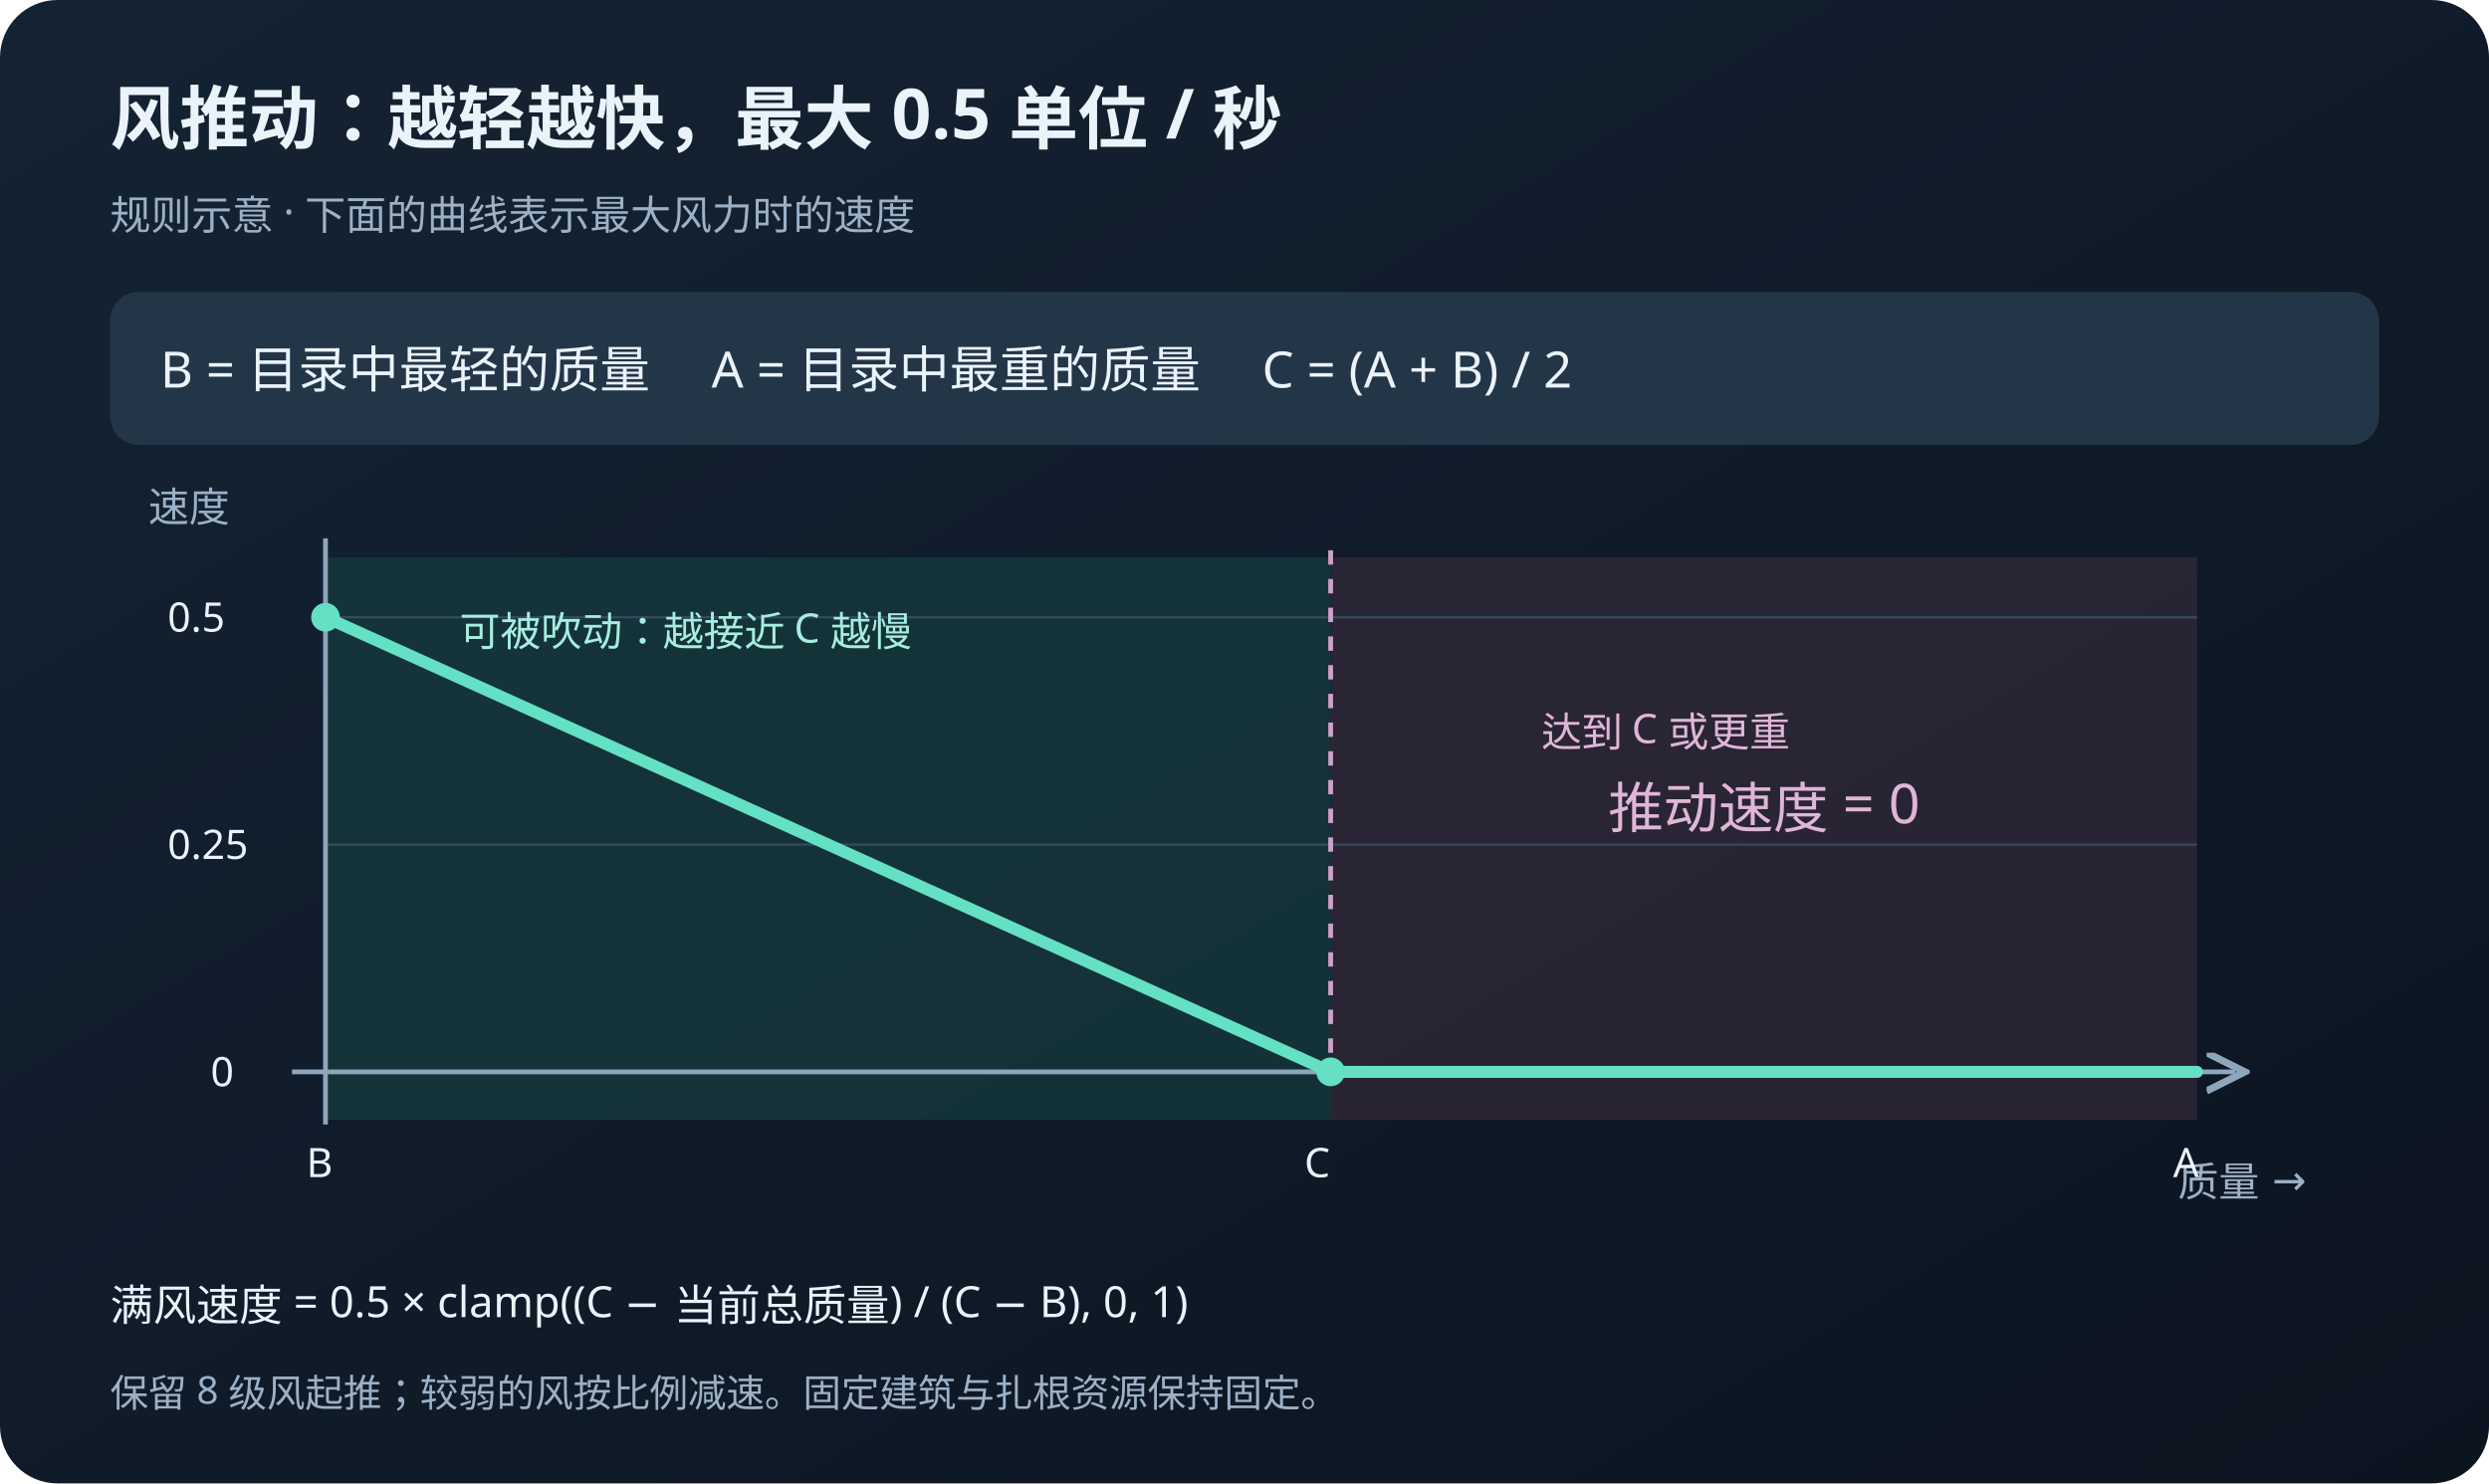
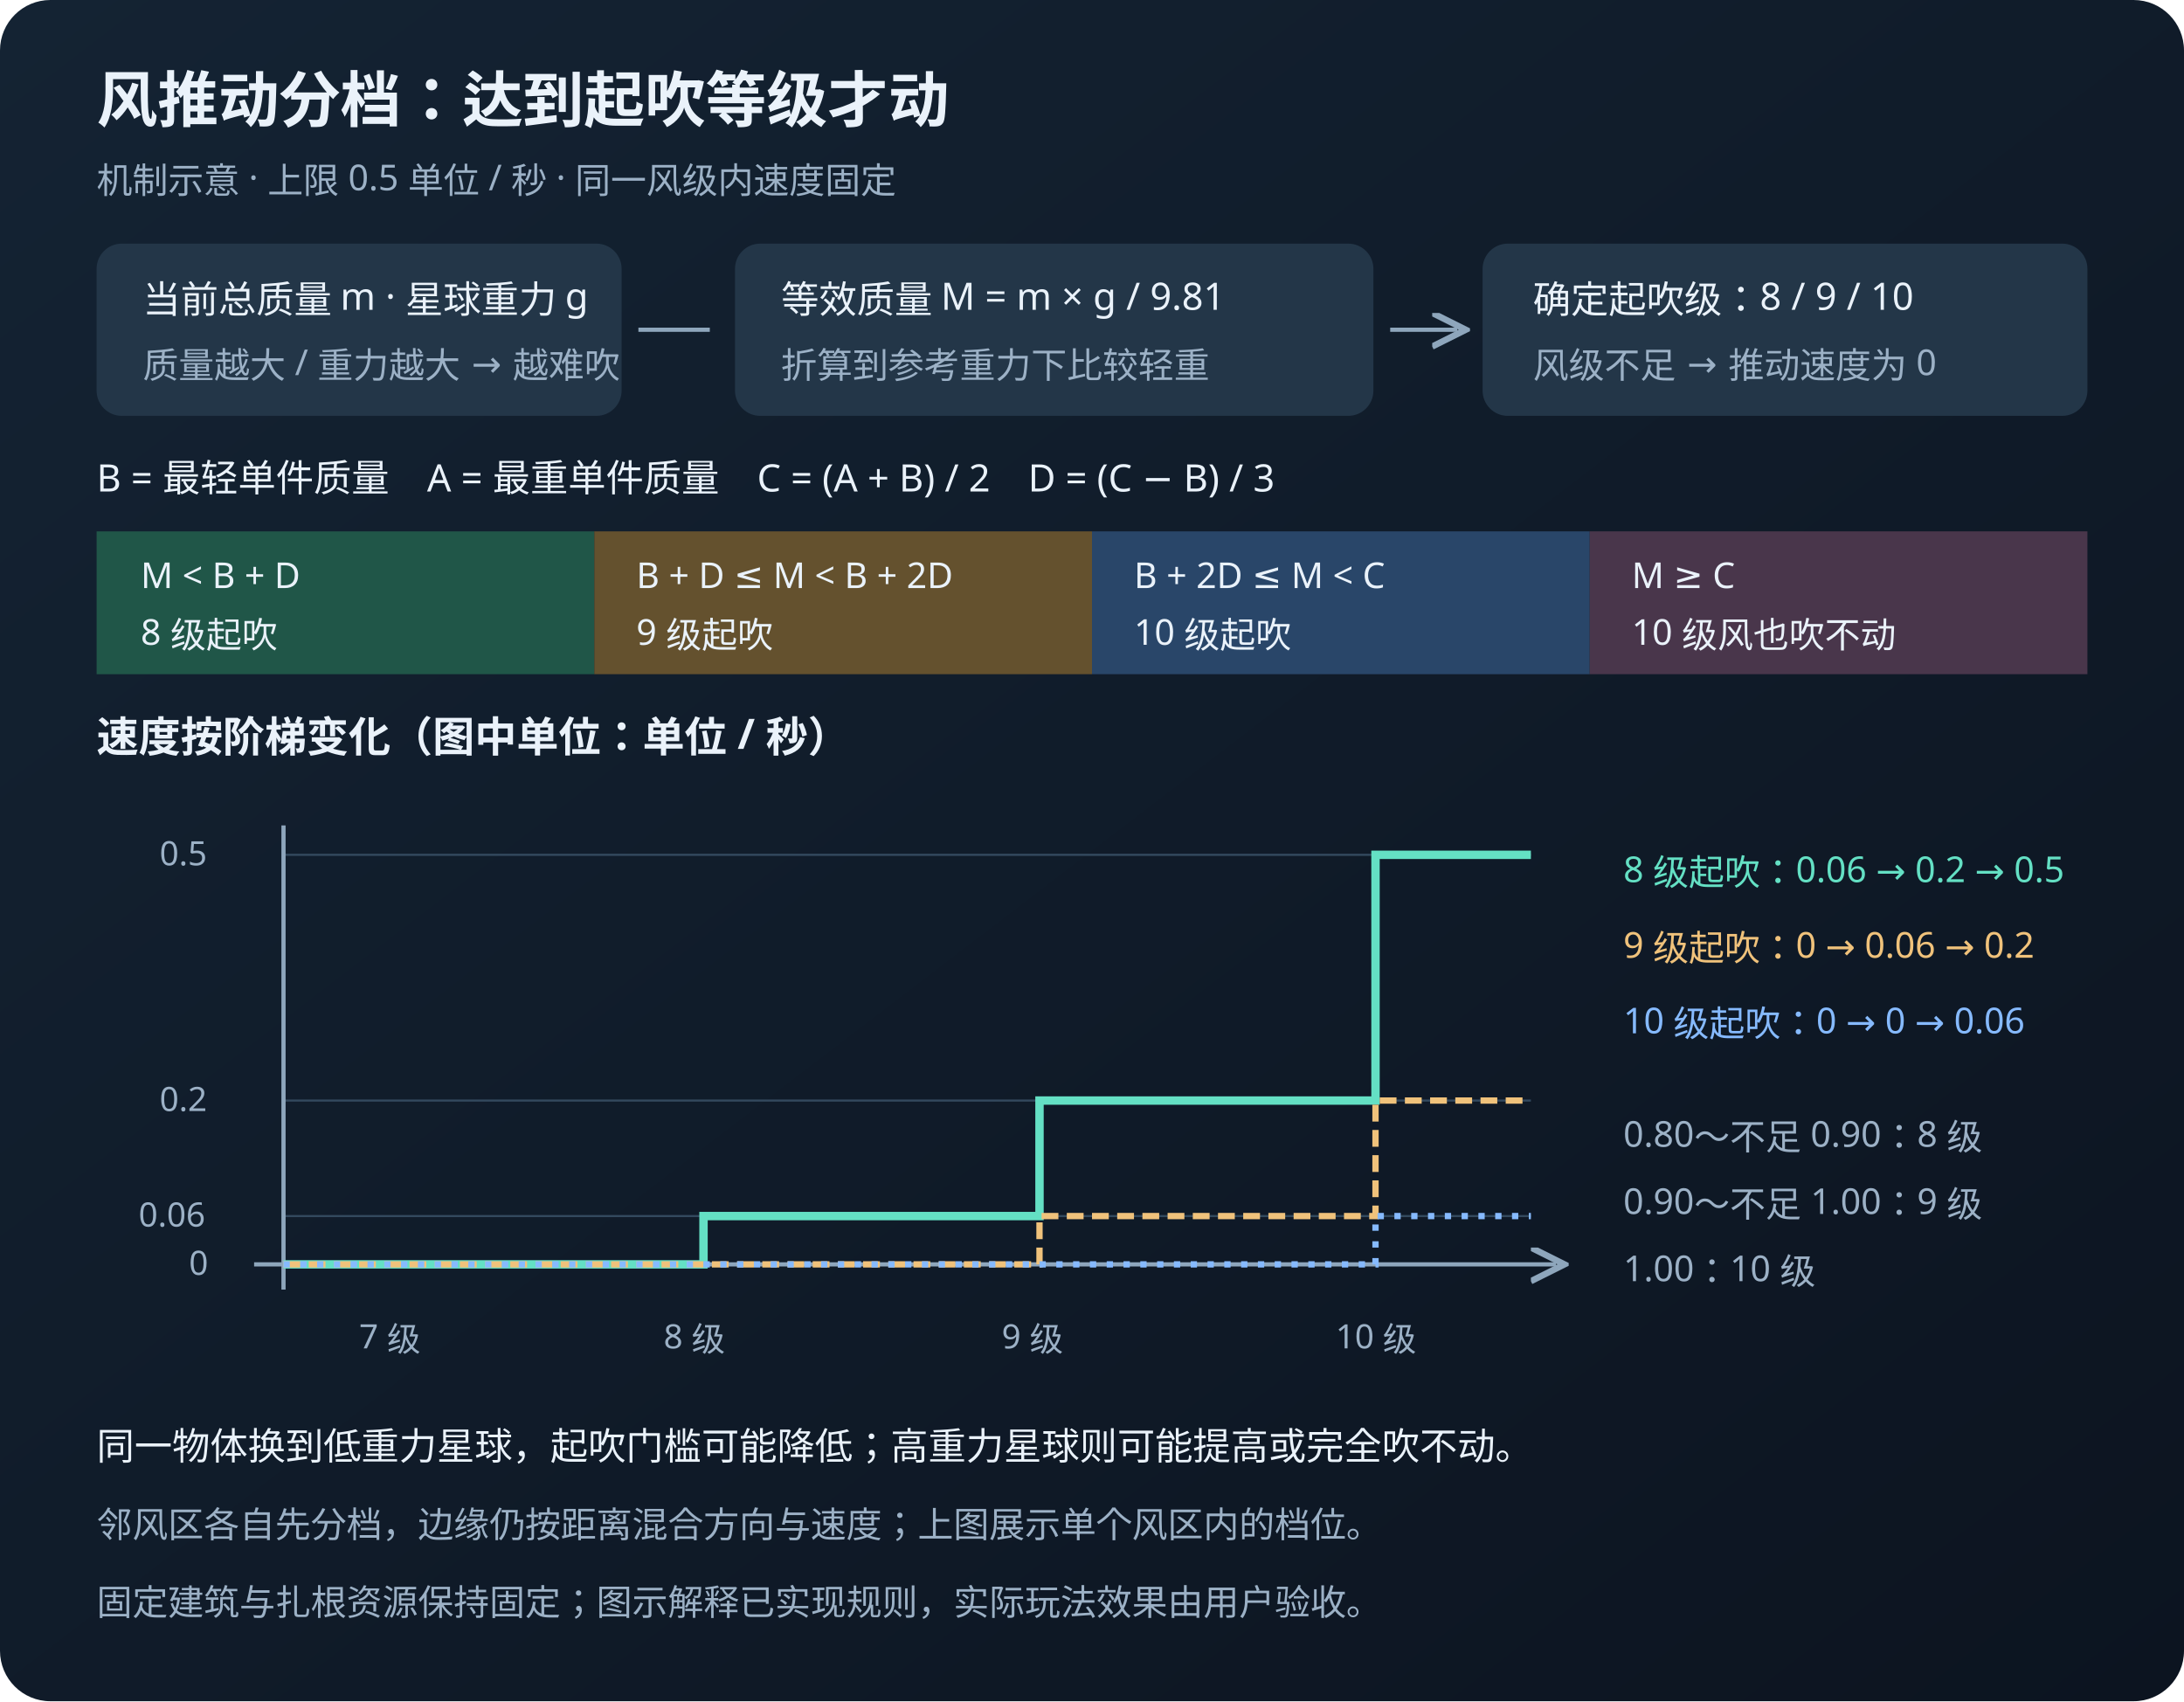
- <svg xmlns="http://www.w3.org/2000/svg" width="1040" height="620" viewBox="0 0 1040 620">
+ <svg xmlns="http://www.w3.org/2000/svg" width="1040" height="810" viewBox="0 0 1040 810" role="img" aria-labelledby="title desc">
  <defs>
    <linearGradient id="bg" x2="1" y2="1">
      <stop stop-color="#142333" />
      <stop offset="1" stop-color="#0c1420" />
    </linearGradient>
    <marker id="arrow" markerWidth="9" markerHeight="9" refX="6" refY="4" orient="auto">
      <path d="M0 0L8 4L0 8" fill="none" stroke="#8ea6bc" stroke-width="1.5" />
    </marker>
  </defs>
-   <rect width="1040" height="620" rx="24" fill="url(#bg)" />
+   <rect width="1040" height="810" rx="24" fill="url(#bg)" />
  <g font-family="Microsoft YaHei, sans-serif" fill="#eaf2fa">
-     <text x="46" y="60" font-size="29" font-weight="700">风推动：越轻越快，最大 0.5 单位 / 秒</text>
-     <text x="46" y="96" font-size="17" fill="#9cb1c6">规则示意 · 下面的曲线表示最大风力时的速度</text>
-     <rect x="46" y="122" width="948" height="64" rx="12" fill="#233648" />
-     <text x="67" y="162" font-size="21">B = 目录中最轻的质量　 A = 目录中最重的质量　 C = (A + B) / 2</text>
-     <rect x="136" y="233" width="420" height="235" fill="#163f40" opacity=".65" />
-     <rect x="556" y="233" width="362" height="235" fill="#342a39" opacity=".7" />
+     <text x="46" y="58" font-size="29" font-weight="700">风推动分档：达到起吹等级才动</text>
+     <text x="46" y="92" font-size="17" fill="#9cb1c6">机制示意 · 上限 0.5 单位 / 秒 · 同一风级内速度固定</text>
+     <rect x="46" y="116" width="250" height="82" rx="12" fill="#233648" />
+     <rect x="350" y="116" width="304" height="82" rx="12" fill="#233648" />
+     <rect x="706" y="116" width="288" height="82" rx="12" fill="#233648" />
+     <text x="68" y="149" font-size="18">当前总质量 m · 星球重力 g</text>
+     <text x="68" y="180" font-size="17" fill="#9cb1c6">质量越大 / 重力越大 → 越难吹</text>
+     <text x="372" y="149" font-size="18">等效质量 M = m × g / 9.81</text>
+     <text x="372" y="180" font-size="17" fill="#9cb1c6">折算到参考重力下比较轻重</text>
+     <text x="730" y="149" font-size="18">确定起吹级：8 / 9 / 10</text>
+     <text x="730" y="180" font-size="17" fill="#9cb1c6">风级不足 → 推动速度为 0</text>
+     <path d="M304 157H338M662 157H694" stroke="#8ea6bc" stroke-width="2" marker-end="url(#arrow)" />
+     <text x="46" y="234" font-size="18">B = 最轻单件质量　A = 最重单件质量　C = (A + B) / 2　D = (C − B) / 3</text>
+     <g font-size="17">
+       <rect x="46" y="253" width="237" height="68" fill="#205648" />
+       <rect x="283" y="253" width="237" height="68" fill="#64512e" />
+       <rect x="520" y="253" width="237" height="68" fill="#294669" />
+       <rect x="757" y="253" width="237" height="68" fill="#49364b" />
+       <text x="67" y="280">M &lt; B + D</text>
+       <text x="67" y="307">8 级起吹</text>
+       <text x="303" y="280">B + D ≤ M &lt; B + 2D</text>
+       <text x="303" y="307">9 级起吹</text>
+       <text x="540" y="280">B + 2D ≤ M &lt; C</text>
+       <text x="540" y="307">10 级起吹</text>
+       <text x="777" y="280">M ≥ C</text>
+       <text x="777" y="307">10 级风也吹不动</text>
+     </g>
+     <text x="46" y="358" font-size="20" font-weight="700">速度按阶梯变化（图中单位：单位 / 秒）</text>
    <g stroke="#33495e" stroke-width="1">
-       <path d="M136 258H918M136 353H918M136 448H918" />
+       <path d="M135 407H729M135 524H729M135 579H729M135 602H729" />
    </g>
-     <path d="M136 225V470M122 448H934" fill="none" stroke="#8ea6bc" stroke-width="2" marker-end="url(#arrow)" />
-     <path d="M136 258L556 448H918" fill="none" stroke="#64e0c4" stroke-width="5" stroke-linecap="round" />
-     <path d="M556 230V448" stroke="#cfa0c9" stroke-width="2" stroke-dasharray="6 6" />
-     <g fill="#eaf2fa" font-size="17">
-       <text x="70" y="264">0.5</text>
-       <text x="70" y="359">0.25</text>
-       <text x="88" y="454">0</text>
-       <text x="62" y="218" fill="#9cb1c6">速度</text>
-       <text x="910" y="500" fill="#9cb1c6">质量 →</text>
-       <text x="128" y="492">B</text>
-       <text x="545" y="492">C</text>
-       <text x="908" y="492">A</text>
-       <text x="192" y="270" fill="#a7eddf">可被吹动：越接近 C 越慢</text>
-       <text x="644" y="312" fill="#dfb6d5">达到 C 或更重</text>
-       <text x="672" y="346" font-size="23" fill="#dfb6d5">推动速度 = 0</text>
+     <path d="M135 393V614M121 602H741" fill="none" stroke="#8ea6bc" stroke-width="2" marker-end="url(#arrow)" />
+     <g font-size="16" fill="#9cb1c6">
+       <text x="76" y="412">0.5</text>
+       <text x="76" y="529">0.2</text>
+       <text x="66" y="584">0.06</text>
+       <text x="90" y="607">0</text>
+       <text x="171" y="642">7 级</text>
+       <text x="316" y="642">8 级</text>
+       <text x="477" y="642">9 级</text>
+       <text x="636" y="642">10 级</text>
    </g>
-     <circle cx="136" cy="258" r="6" fill="#64e0c4" />
-     <circle cx="556" cy="448" r="6" fill="#64e0c4" />
-     <text x="46" y="552" font-size="18">满风速度 = 0.5 × clamp((C − 当前总质量) / (C − B), 0, 1)</text>
-     <text x="46" y="588" font-size="16" fill="#9cb1c6">保留 8 级风起推；较弱的风按比例减速。固定建筑与扎根资源保持固定。</text>
+     <path d="M135 602H335V579H495V524H655V407H729" fill="none" stroke="#64e0c4" stroke-width="4" />
+     <path d="M135 602H495V579H655V524H729" fill="none" stroke="#f0c27b" stroke-width="3" stroke-dasharray="8 4" />
+     <path d="M135 602H655V579H729" fill="none" stroke="#86baff" stroke-width="3" stroke-dasharray="3 5" />
+     <g font-size="17">
+       <text x="773" y="420" fill="#64e0c4">8 级起吹：0.06 → 0.2 → 0.5</text>
+       <text x="773" y="456" fill="#f0c27b">9 级起吹：0 → 0.06 → 0.2</text>
+       <text x="773" y="492" fill="#86baff">10 级起吹：0 → 0 → 0.06</text>
+       <text x="773" y="546" fill="#9cb1c6">0.80～不足 0.90：8 级</text>
+       <text x="773" y="578" fill="#9cb1c6">0.90～不足 1.00：9 级</text>
+       <text x="773" y="610" fill="#9cb1c6">1.00：10 级</text>
+     </g>
+     <text x="46" y="695" font-size="18">同一物体换到低重力星球，起吹门槛可能降低；高重力星球则可能提高或完全吹不动。</text>
+     <text x="46" y="732" font-size="17" fill="#9cb1c6">邻风区各自先分档，边缘仍按距离混合方向与速度；上图展示单个风区内的档位。</text>
+     <text x="46" y="769" font-size="17" fill="#9cb1c6">固定建筑与扎根资源保持固定；图示解释已实现规则，实际玩法效果由用户验收。</text>
  </g>
</svg>
